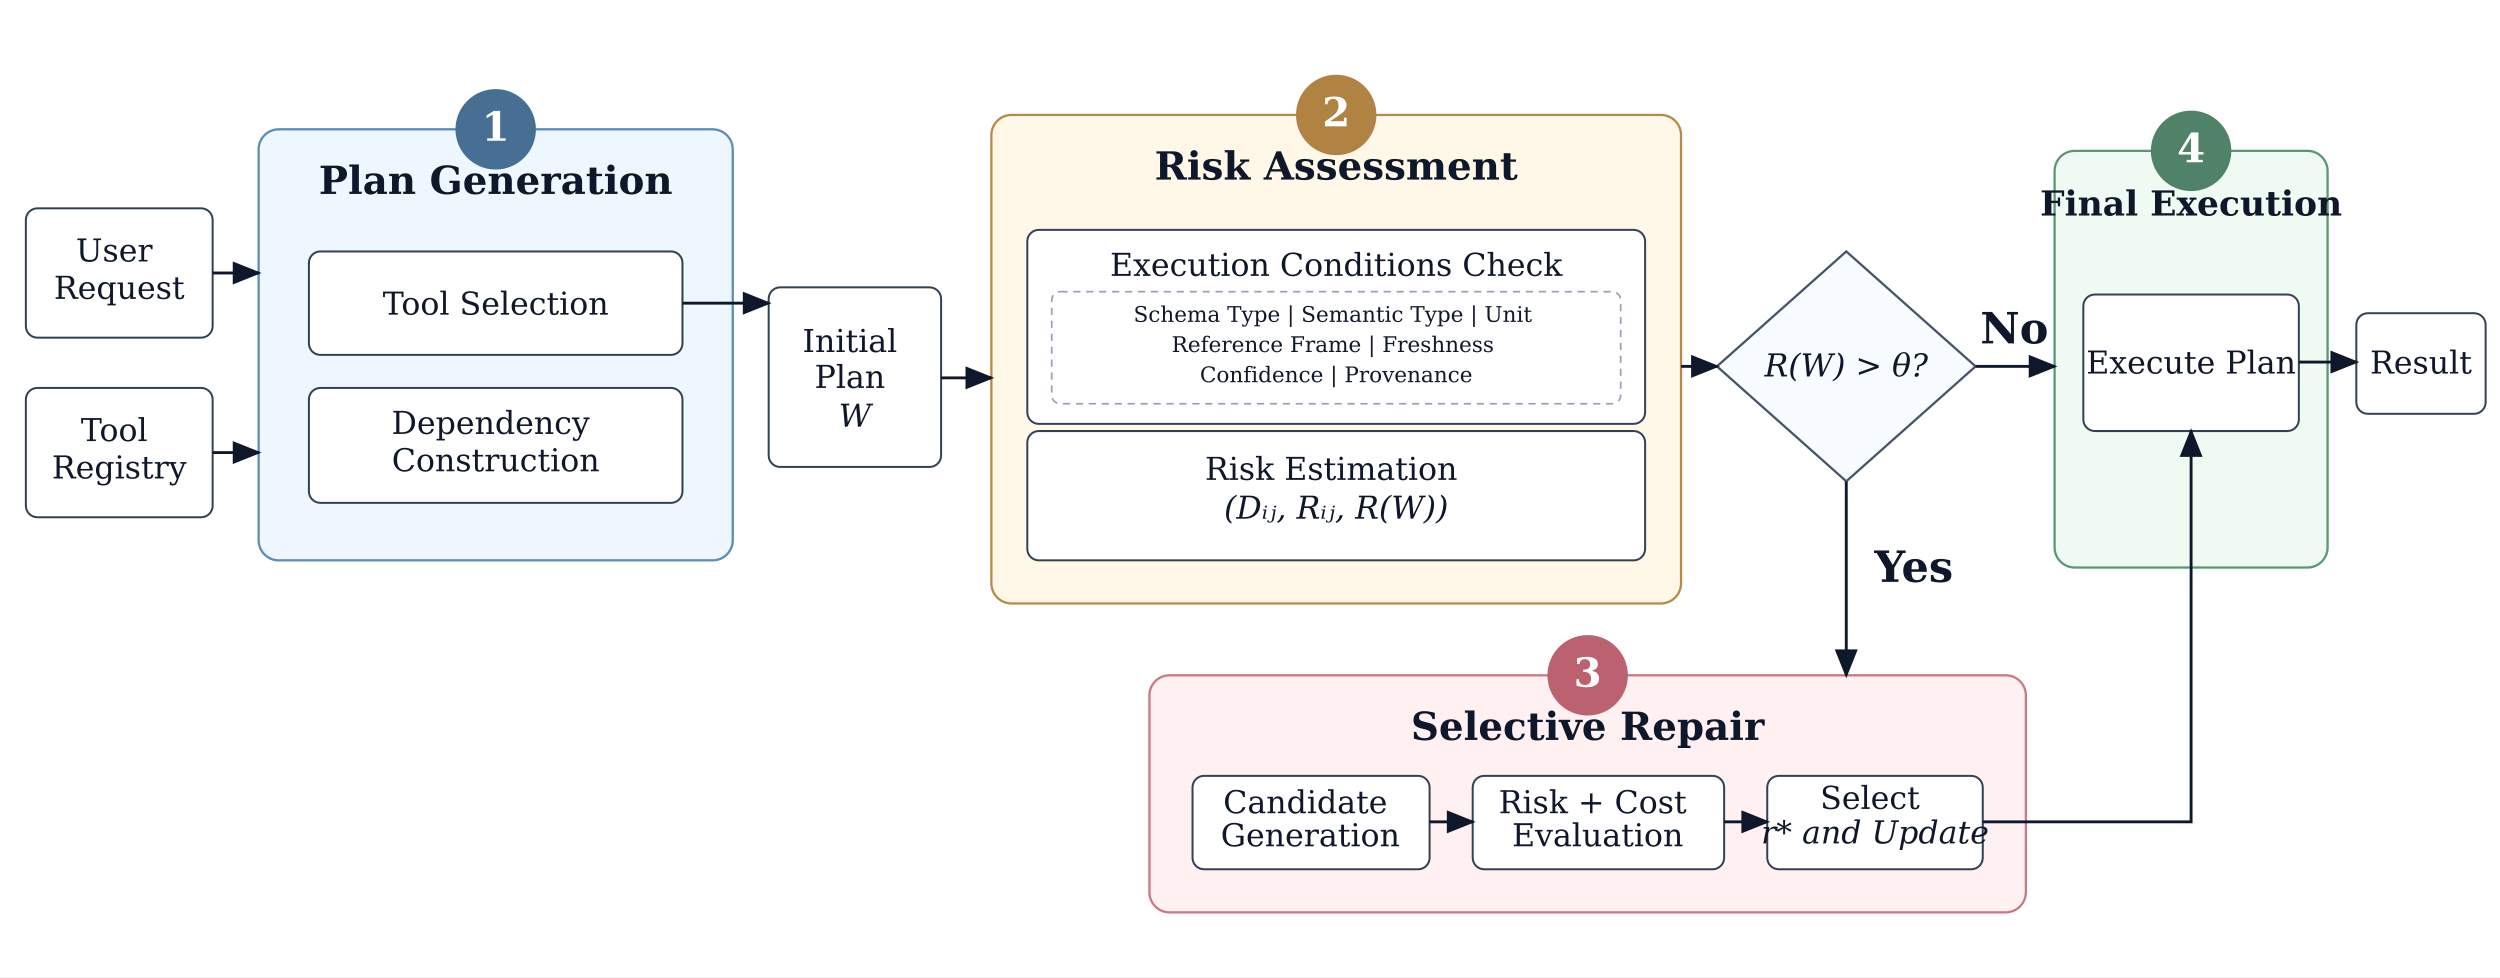
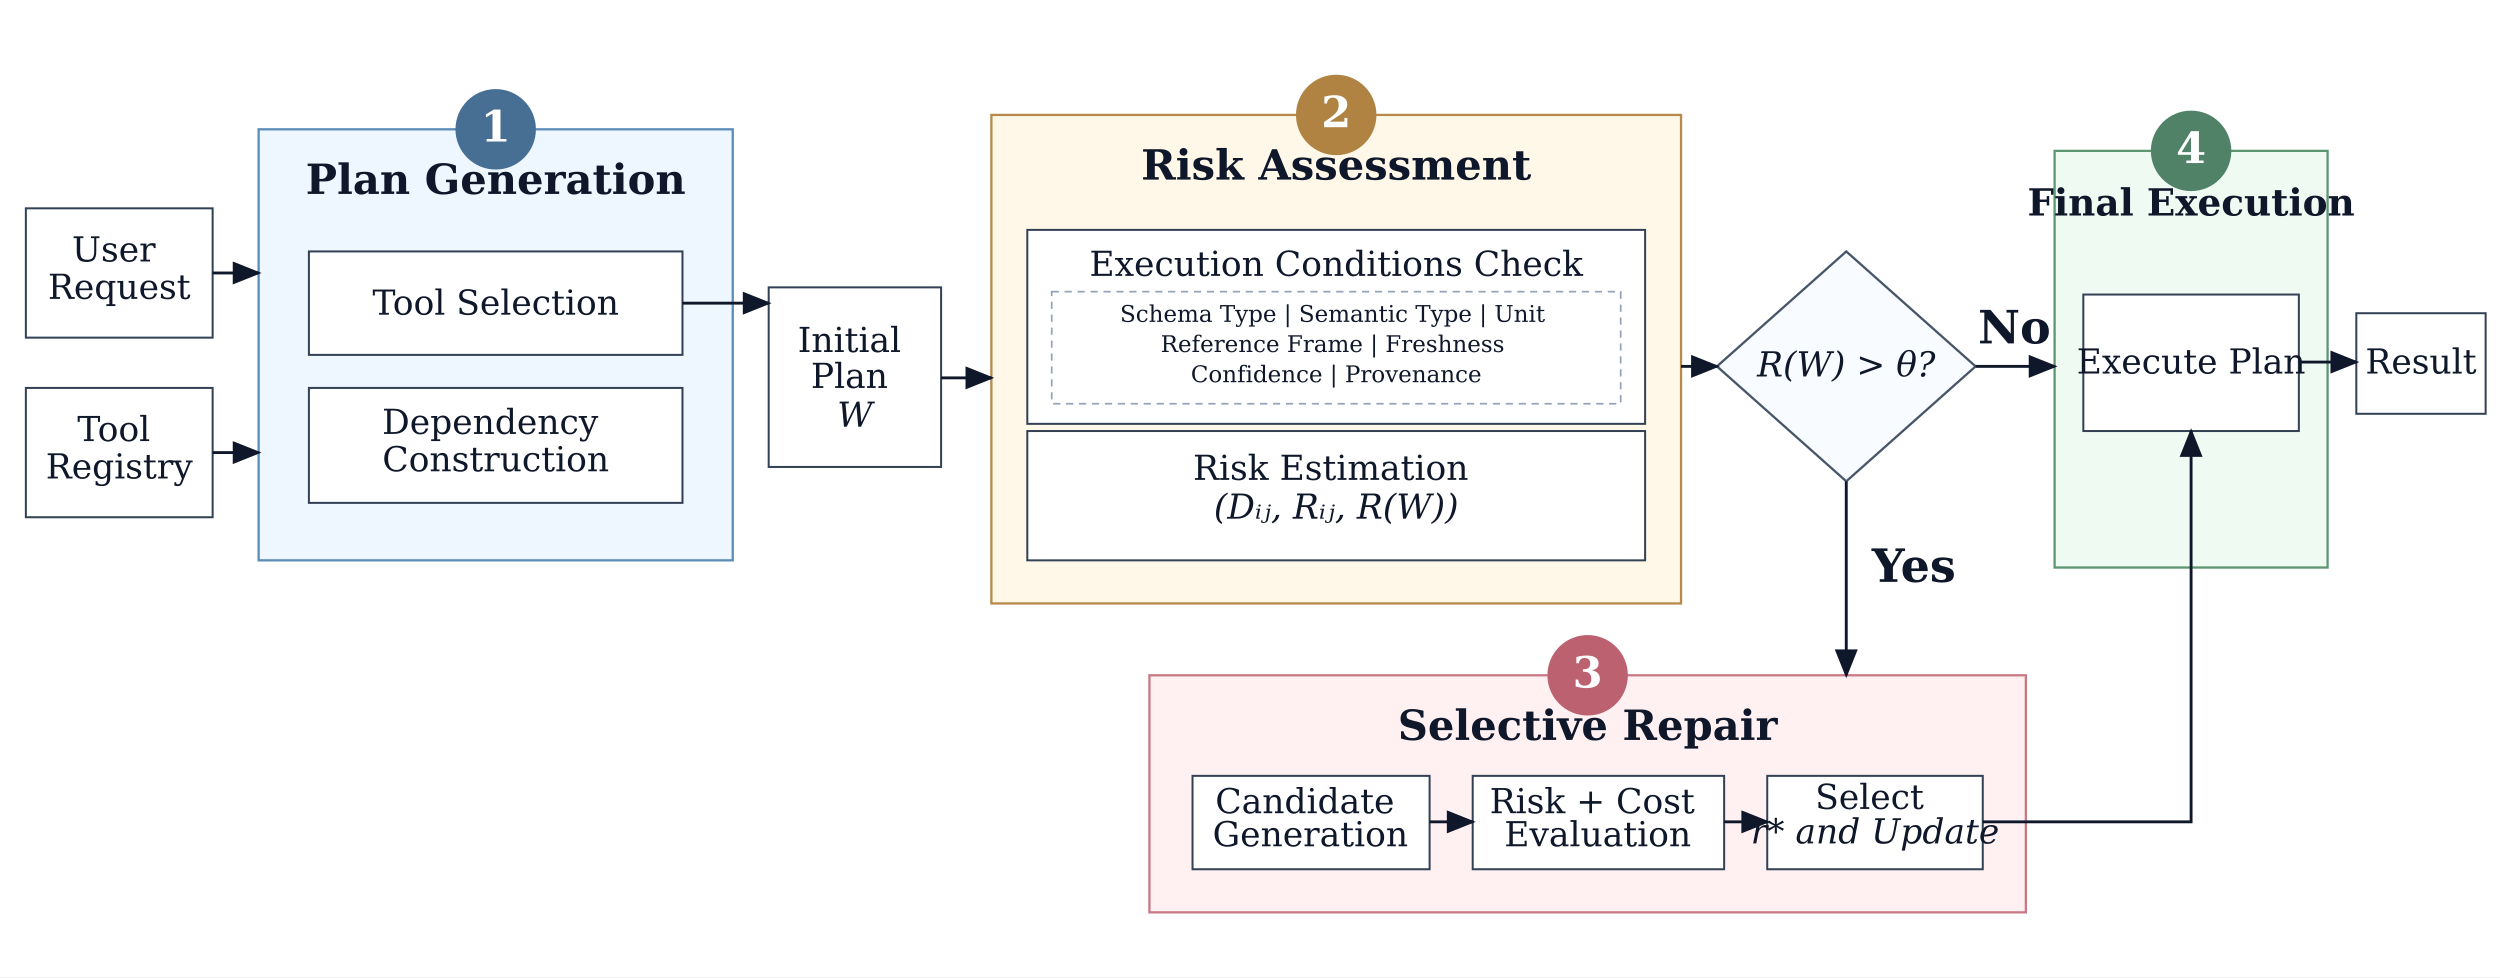
<svg xmlns="http://www.w3.org/2000/svg" width="1740" height="680" viewBox="0 0 1740 680">
  <defs>
    <style>
-       .box { fill:#fff; stroke:#334155; stroke-width:1.4; rx:8; ry:8; }
-       .panel { stroke-width:1.6; rx:14; ry:14; }
+       .box { fill:#fff; stroke:#334155; stroke-width:1.4; }
+       .panel { stroke-width:1.6; }
      .t { font-family:'DejaVu Serif',serif; fill:#0f172a; text-anchor:middle; }
-       .h { font-size:27px; font-weight:700; }
-       .m { font-size:22px; }
-       .s { font-size:16px; }
+       .h { font-size:29px; font-weight:700; }
+       .m { font-size:24px; }
+       .s { font-size:17px; }
      .math { font-style:italic; }
      .arrow { stroke:#0f172a; stroke-width:2; fill:none; marker-end:url(#arrow); }
      .line { stroke:#0f172a; stroke-width:2; fill:none; }
-       .badgeText { font-family:'DejaVu Serif',serif; fill:white; font-size:28px; font-weight:700; text-anchor:middle; dominant-baseline:middle; }
+       .badgeText { font-family:'DejaVu Serif',serif; fill:white; font-size:30px; font-weight:700; text-anchor:middle; dominant-baseline:middle; }
    </style>
    <marker id="arrow" markerWidth="11" markerHeight="11" refX="9" refY="4" orient="auto" markerUnits="strokeWidth">
      <path d="M0,0 L0,8 L10,4 z" fill="#0f172a" />
    </marker>
  </defs>
  <rect x="0" y="0" width="1740" height="680" fill="#ffffff" />
  <rect class="box" x="18" y="145" width="130" height="90" />
  <text class="t m" x="83" y="182">
    <tspan x="83">User</tspan>
    <tspan x="83" dy="26">Request</tspan>
  </text>
  <rect class="box" x="18" y="270" width="130" height="90" />
  <text class="t m" x="83" y="307">
    <tspan x="83">Tool</tspan>
    <tspan x="83" dy="26">Registry</tspan>
  </text>
  <rect x="180" y="90" width="330" height="300" fill="#eef6ff" stroke="#5b8db8" class="panel" />
  <circle cx="345" cy="90" r="28" fill="#466f93" />
  <text class="badgeText" x="345" y="90">1</text>
  <text class="t h" x="345" y="135">Plan Generation</text>
  <rect class="box" x="215" y="175" width="260" height="72" />
  <text class="t m" x="345" y="219">Tool Selection</text>
  <rect class="box" x="215" y="270" width="260" height="80" />
  <text class="t m" x="345" y="302">
    <tspan x="345">Dependency</tspan>
    <tspan x="345" dy="26">Construction</tspan>
  </text>
  <rect class="box" x="535" y="200" width="120" height="125" />
  <text class="t m" x="595" y="245">
    <tspan x="595">Initial</tspan>
    <tspan x="595" dy="25">Plan</tspan>
    <tspan x="595" dy="27" class="math">W</tspan>
  </text>
  <rect x="690" y="80" width="480" height="340" fill="#fff8e9" stroke="#b68a49" class="panel" />
  <circle cx="930" cy="80" r="28" fill="#b08343" />
  <text class="badgeText" x="930" y="80">2</text>
  <text class="t h" x="930" y="125">Risk Assessment</text>
  <rect class="box" x="715" y="160" width="430" height="135" />
  <text class="t m" x="930" y="192">Execution Conditions Check</text>
-   <rect x="732" y="203" width="396" height="78" fill="#fff" stroke="#94a3b8" stroke-width="1.2" stroke-dasharray="5 4" rx="6" ry="6" />
-   <text class="t" style="font-size:15px" x="930" y="224">
+   <rect x="732" y="203" width="396" height="78" fill="#fff" stroke="#94a3b8" stroke-width="1.2" stroke-dasharray="5 4" />
+   <text class="t" style="font-size:16px" x="930" y="224">
    <tspan x="930">Schema Type | Semantic Type | Unit</tspan>
    <tspan x="930" dy="21">Reference Frame | Freshness</tspan>
    <tspan x="930" dy="21">Confidence | Provenance</tspan>
  </text>
  <rect class="box" x="715" y="300" width="430" height="90" />
  <text class="t m" x="930" y="334">
    <tspan x="930">Risk Estimation</tspan>
    <tspan x="930" dy="27" class="math">(Dᵢⱼ, Rᵢⱼ, R(W))</tspan>
  </text>
  <polygon points="1285,175 1375,255 1285,335 1195,255" fill="#f8fbff" stroke="#475569" stroke-width="1.6" />
  <text class="t m math" x="1285" y="262">R(W) &gt; θ?</text>
  <rect x="1430" y="105" width="190" height="290" fill="#effaf3" stroke="#5d9673" class="panel" />
  <circle cx="1525" cy="105" r="28" fill="#4f8267" />
  <text class="badgeText" x="1525" y="105">4</text>
-   <text class="t" style="font-size:24px;font-weight:700" x="1525" y="150">Final Execution</text>
+   <text class="t" style="font-size:26px;font-weight:700" x="1525" y="150">Final Execution</text>
  <rect class="box" x="1450" y="205" width="150" height="95" />
  <text class="t m" x="1525" y="260">Execute Plan</text>
  <rect class="box" x="1640" y="218" width="90" height="70" />
  <text class="t m" x="1685" y="260">Result</text>
  <rect x="800" y="470" width="610" height="165" fill="#fff0f2" stroke="#c97985" class="panel" />
  <circle cx="1105" cy="470" r="28" fill="#bb6170" />
  <text class="badgeText" x="1105" y="470">3</text>
  <text class="t h" x="1105" y="515">Selective Repair</text>
  <rect class="box" x="830" y="540" width="165" height="65" />
  <text class="t m" x="912" y="566">
    <tspan x="912">Candidate</tspan>
    <tspan x="912" dy="23">Generation</tspan>
  </text>
  <rect class="box" x="1025" y="540" width="175" height="65" />
  <text class="t m" x="1112" y="566">
    <tspan x="1112">Risk + Cost</tspan>
    <tspan x="1112" dy="23">Evaluation</tspan>
  </text>
  <rect class="box" x="1230" y="540" width="150" height="65" />
  <text class="t m" x="1305" y="563">
    <tspan x="1305">Select</tspan>
    <tspan x="1305" dy="24" class="math">r* and Update</tspan>
  </text>
  <path class="arrow" d="M148 190 H180" />
  <path class="arrow" d="M148 315 H180" />
  <path class="arrow" d="M475 211 H535" />
  <path class="arrow" d="M655 263 H690" />
  <path class="arrow" d="M1170 255 H1195" />
  <path class="arrow" d="M1375 255 H1430" />
-   <text class="t" style="font-size:30px;font-weight:700" x="1402" y="239">No</text>
+   <text class="t" style="font-size:32px;font-weight:700" x="1402" y="239">No</text>
  <path class="arrow" d="M1285 335 V470" />
-   <text class="t" style="font-size:30px;font-weight:700" x="1332" y="405">Yes</text>
+   <text class="t" style="font-size:32px;font-weight:700" x="1332" y="405">Yes</text>
  <path class="arrow" d="M995 572 H1025" />
  <path class="arrow" d="M1200 572 H1230" />
  <path class="arrow" d="M1380 572 H1525 V300" />
  <path class="arrow" d="M1600 252 H1640" />
</svg>
